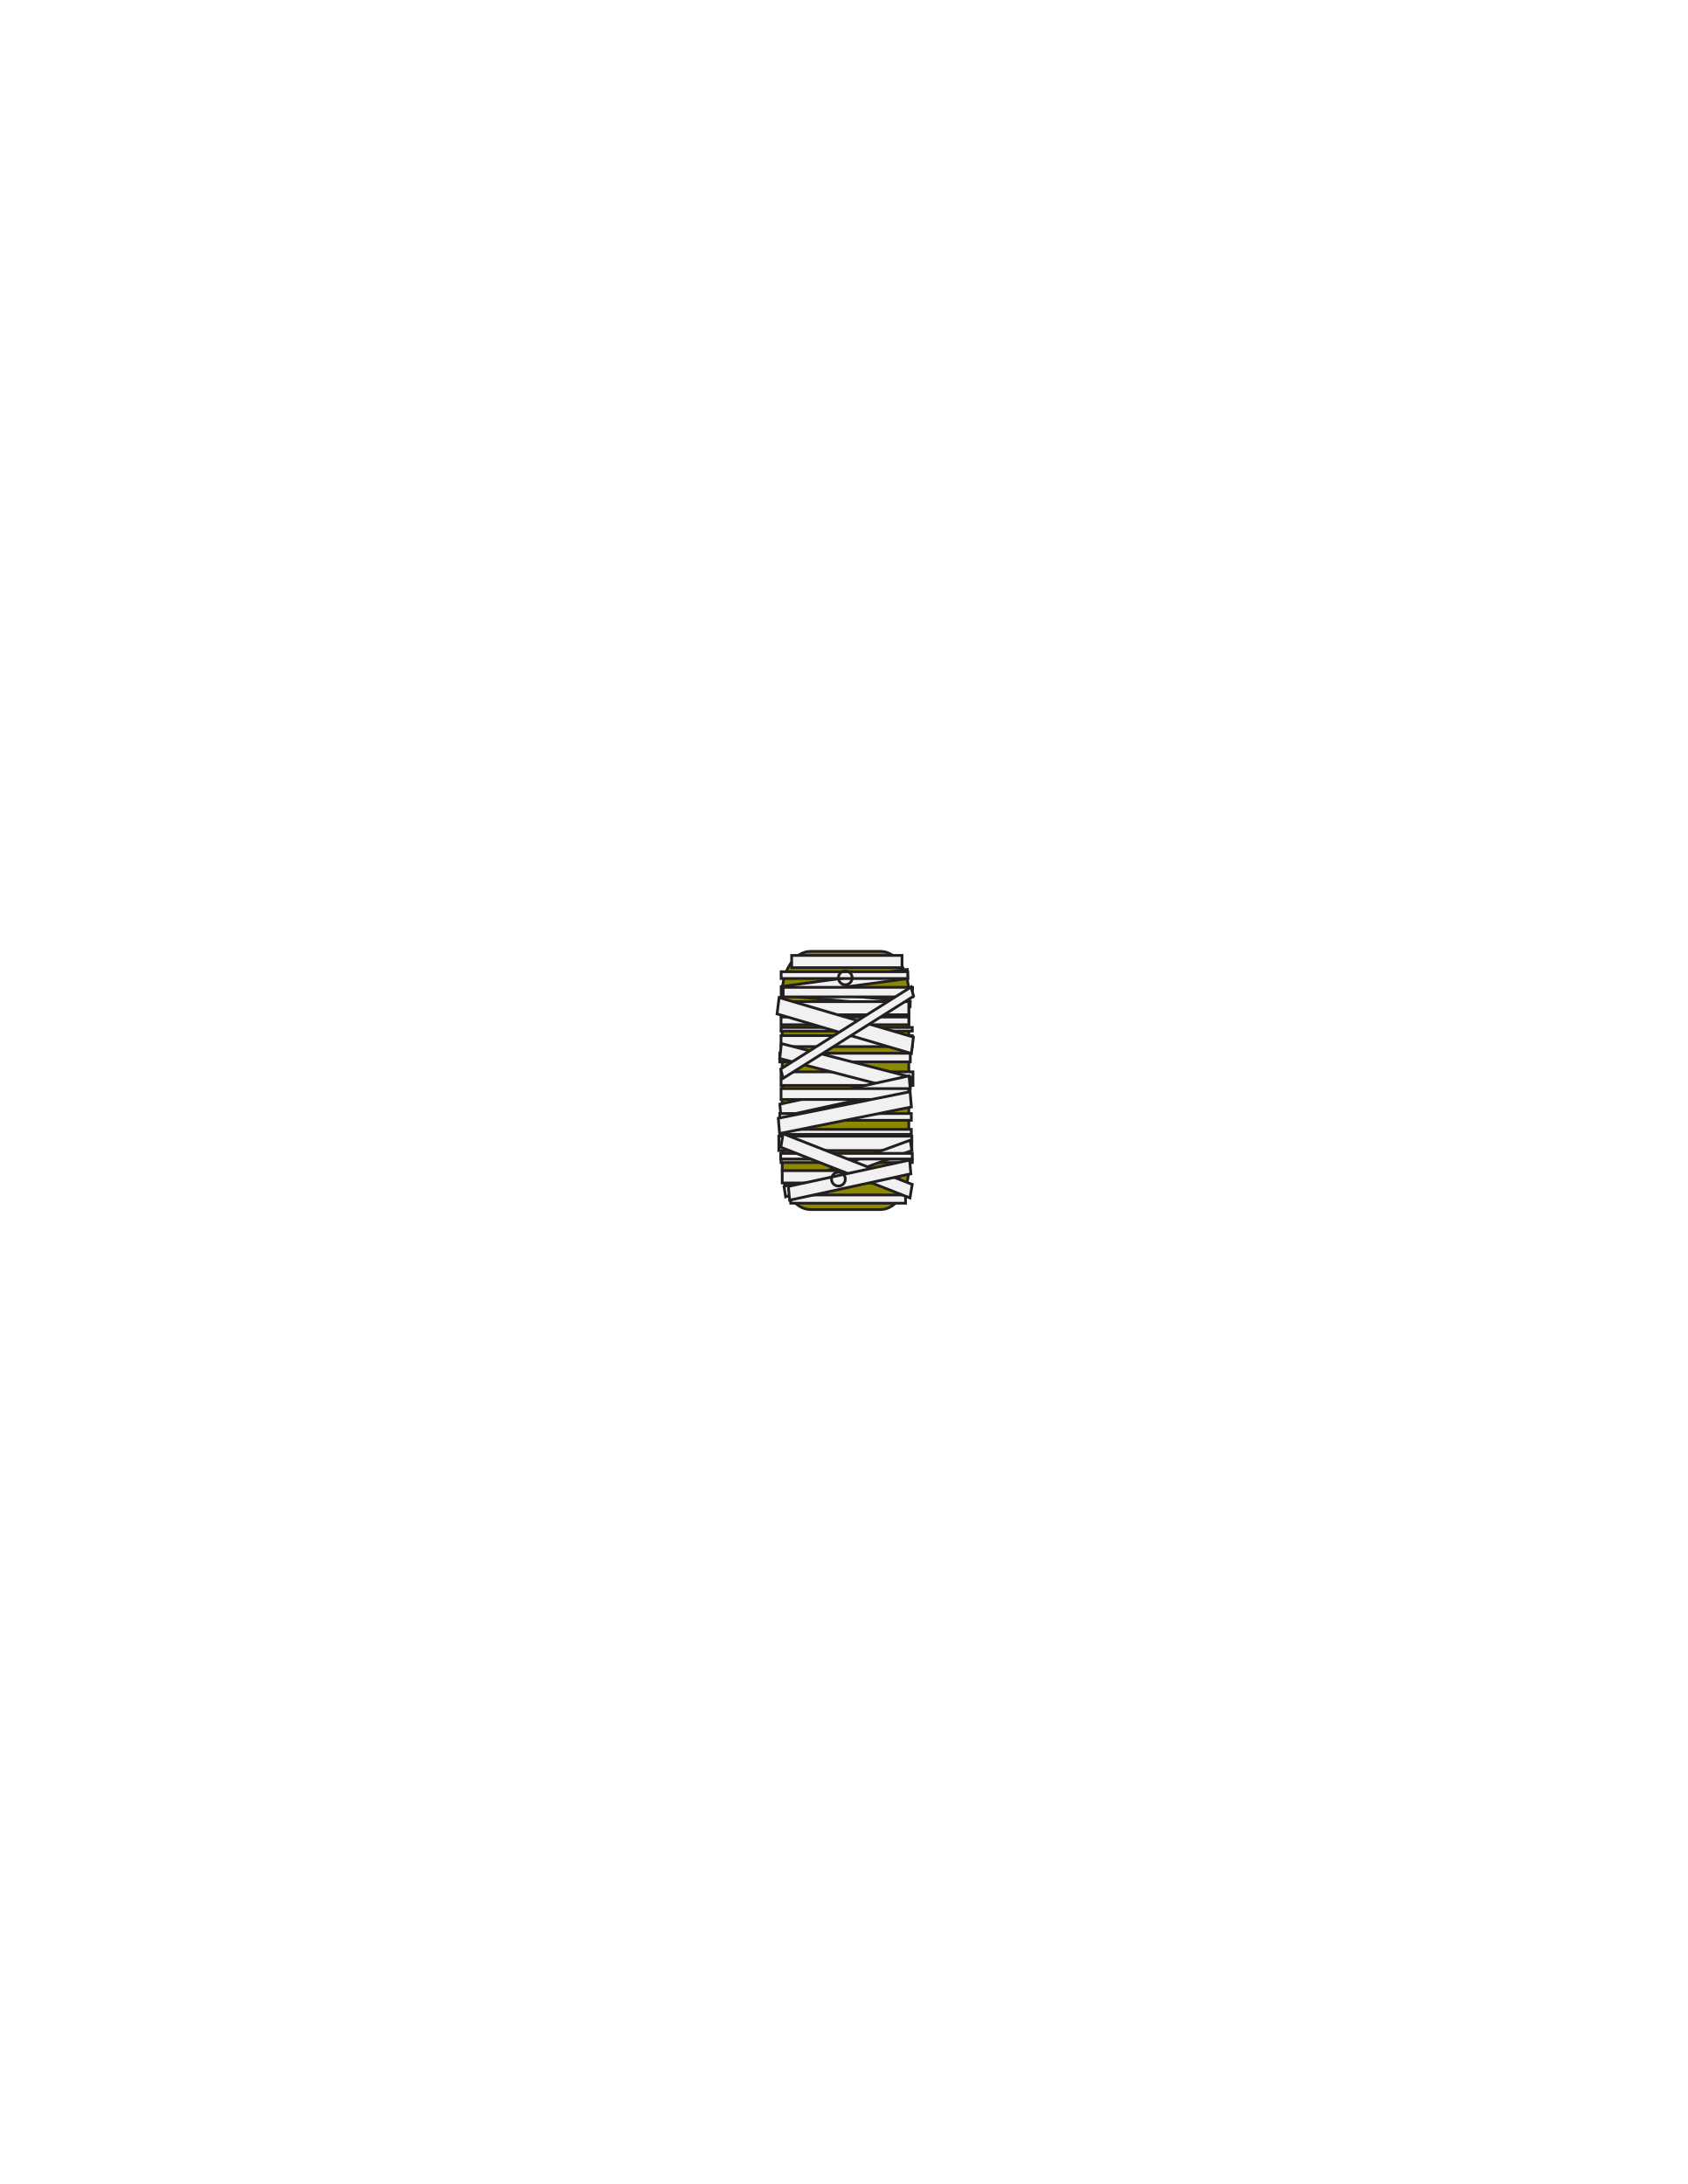
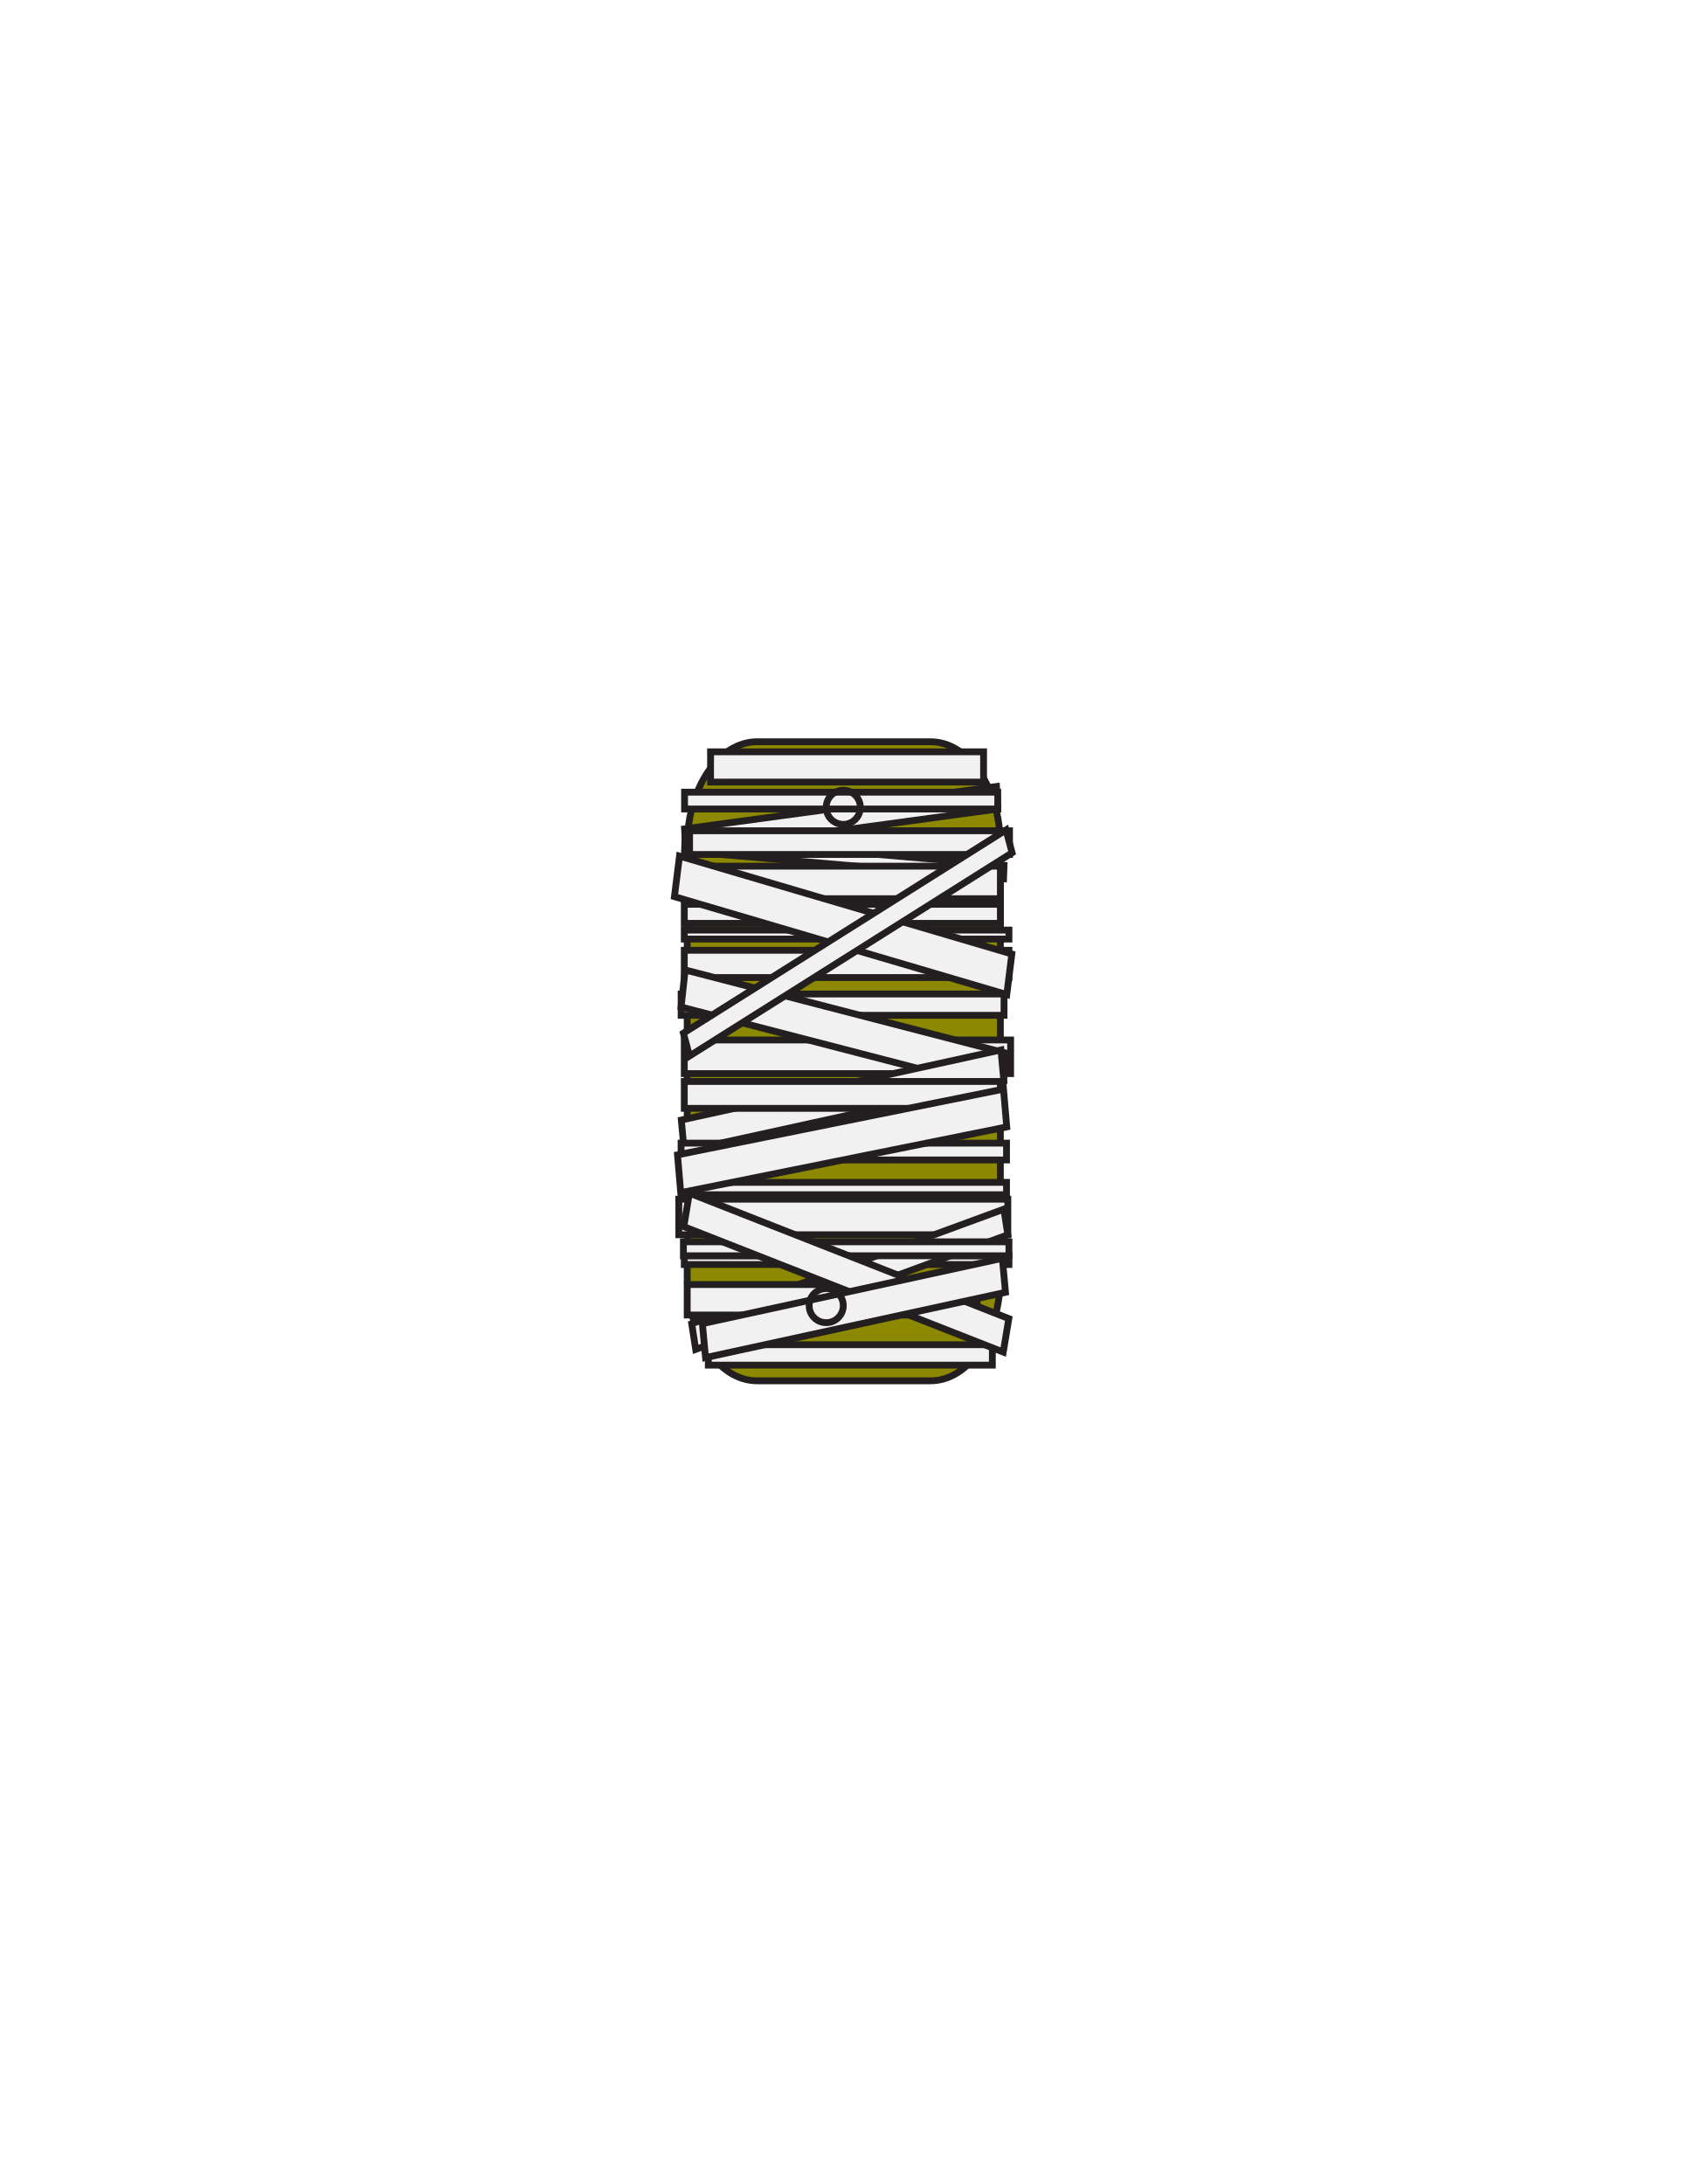
<svg xmlns="http://www.w3.org/2000/svg" version="1.1" id="Layer_1" x="0px" y="0px" width="612px" height="792px" viewBox="0 0 612 792" enable-background="new 0 0 612 792" xml:space="preserve">
-   <rect x="278.5" y="344.963" fill-opacity="0" fill="#231F20" width="57" height="103.121" />
-   <path id="SECONDARY_6_" fill="#8C8900" stroke="#231F20" stroke-miterlimit="10" d="M329.529,423.359  c0,8.431-4.59,15.266-10.252,15.266h-25.401c-5.661,0-10.251-6.835-10.251-15.266v-63.094c0-8.429,4.59-15.264,10.251-15.264h25.401  c5.662,0,10.252,6.835,10.252,15.264V423.359z" />
-   <rect id="PRIMARY_145_" x="287.049" y="346.473" fill="#F1F1F1" stroke="#231F20" stroke-miterlimit="10" width="40.018" height="4.435" />
-   <polygon id="PRIMARY_144_" fill="#F1F1F1" stroke="#231F20" stroke-miterlimit="10" points="329.145,354.851 283.428,361.067   283.237,357.765 328.953,351.548 " />
-   <polygon id="PRIMARY_143_" fill="#F1F1F1" stroke="#231F20" stroke-miterlimit="10" points="329.992,365.079 283.238,361.053   283.311,359.076 330.064,363.103 " />
-   <rect id="PRIMARY_142_" x="283.197" y="368.813" fill="#F1F1F1" stroke="#231F20" stroke-miterlimit="10" width="46.333" height="2.793" />
-   <rect id="PRIMARY_141_" x="283.237" y="352.387" fill="#F1F1F1" stroke="#231F20" stroke-miterlimit="10" width="45.907" height="2.464" />
-   <rect id="PRIMARY_140_" x="283.975" y="358.042" fill="#F1F1F1" stroke="#231F20" stroke-miterlimit="10" width="46.893" height="3.472" />
-   <rect id="PRIMARY_139_" x="283.197" y="363.228" fill="#F1F1F1" stroke="#231F20" stroke-miterlimit="10" width="46.333" height="4.764" />
-   <rect id="PRIMARY_138_" x="283.197" y="372.591" fill="#F1F1F1" stroke="#231F20" stroke-miterlimit="10" width="47.588" height="1.314" />
-   <rect id="PRIMARY_137_" x="282.734" y="381.955" fill="#F1F1F1" stroke="#231F20" stroke-miterlimit="10" width="47.331" height="3.121" />
-   <rect id="PRIMARY_136_" x="283.197" y="375.549" fill="#F1F1F1" stroke="#231F20" stroke-miterlimit="10" width="47.588" height="3.995" />
-   <rect id="PRIMARY_135_" x="283.197" y="388.689" fill="#F1F1F1" stroke="#231F20" stroke-miterlimit="10" width="47.833" height="4.928" />
-   <polygon id="PRIMARY_134_" fill="#F1F1F1" stroke="#231F20" stroke-miterlimit="10" points="329.834,396.068 282.727,383.862   283.324,378.43 330.43,390.638 " />
-   <polygon id="PRIMARY_133_" fill="#F1F1F1" stroke="#231F20" stroke-miterlimit="10" points="330.039,394.704 283.183,404.972   282.76,400.417 329.615,390.151 " />
-   <rect id="PRIMARY_132_" x="283.197" y="394.768" fill="#F1F1F1" stroke="#231F20" stroke-miterlimit="10" width="46.333" height="3.942" />
-   <rect id="PRIMARY_131_" x="282.727" y="403.804" fill="#F1F1F1" stroke="#231F20" stroke-miterlimit="10" width="47.703" height="2.464" />
-   <rect id="PRIMARY_130_" x="283.197" y="409.553" fill="#F1F1F1" stroke="#231F20" stroke-miterlimit="10" width="47.233" height="1.807" />
-   <polygon id="PRIMARY_129_" fill="#F1F1F1" stroke="#231F20" stroke-miterlimit="10" points="282.675,411.059 330.463,401.428   329.988,395.891 282.202,405.521 " />
-   <polygon id="PRIMARY_128_" fill="#F1F1F1" stroke="#231F20" stroke-miterlimit="10" points="330.467,382.034 281.752,367.692   282.495,361.75 331.209,376.093 " />
-   <polygon id="PRIMARY_127_" fill="#F1F1F1" stroke="#231F20" stroke-miterlimit="10" points="331.248,361.265 283.963,391.037   283.069,387.691 330.354,357.92 " />
-   <rect id="PRIMARY_126_" x="282.394" y="412.018" fill="#F1F1F1" stroke="#231F20" stroke-miterlimit="10" width="48.227" height="5.208" />
-   <rect id="PRIMARY_125_" x="283.197" y="420.305" fill="#F1F1F1" stroke="#231F20" stroke-miterlimit="10" width="47.588" height="1.28" />
-   <rect id="PRIMARY_124_" x="286.718" y="433.338" fill="#F1F1F1" stroke="#231F20" stroke-miterlimit="10" width="41.635" height="2.99" />
-   <polygon id="PRIMARY_123_" fill="#F1F1F1" stroke="#231F20" stroke-miterlimit="10" points="330.621,417.226 284.868,434.018   284.284,430.268 330.037,413.475 " />
-   <rect id="PRIMARY_122_" x="283.625" y="424.521" fill="#F1F1F1" stroke="#231F20" stroke-miterlimit="10" width="42.48" height="4.466" />
-   <rect id="PRIMARY_121_" x="283.069" y="418.259" fill="#F1F1F1" stroke="#231F20" stroke-miterlimit="10" width="47.716" height="2.046" />
-   <polygon id="PRIMARY_120_" fill="#F1F1F1" stroke="#231F20" stroke-miterlimit="10" points="329.951,434.417 283.126,416.036   283.943,411.131 330.768,429.512 " />
-   <polygon id="PRIMARY_119_" fill="#F1F1F1" stroke="#231F20" stroke-miterlimit="10" points="329.818,420.68 285.851,430.245   286.311,435.227 330.279,425.66 " />
-   <circle fill="none" stroke="#231F20" stroke-miterlimit="10" cx="306.5" cy="354.606" r="2.5" />
-   <circle fill="none" stroke="#231F20" stroke-miterlimit="10" cx="304" cy="427.606" r="2.5" />
+   <rect x="236.5" y="268.897" fill="#231F20" fill-opacity="0" width="141" height="255.252" />
+   <path id="SECONDARY_6_" fill="#8C8900" stroke="#231F20" stroke-width="2.474" stroke-miterlimit="10" d="M362.73,462.949  c0,20.868-11.354,37.786-25.36,37.786h-62.835c-14.004,0-25.357-16.918-25.357-37.786V306.774c0-20.864,11.354-37.783,25.357-37.783  h62.835c14.007,0,25.36,16.918,25.36,37.783V462.949z" />
+   <rect id="PRIMARY_145_" x="257.647" y="272.636" fill="#F1F1F1" stroke="#231F20" stroke-width="2.474" stroke-miterlimit="10" width="98.994" height="10.978" />
+   <polygon id="PRIMARY_144_" fill="#F1F1F1" stroke="#231F20" stroke-width="2.474" stroke-miterlimit="10" points="361.778,293.374   248.691,308.759 248.217,300.586 361.305,285.197 " />
+   <polygon id="PRIMARY_143_" fill="#F1F1F1" stroke="#231F20" stroke-width="2.474" stroke-miterlimit="10" points="363.875,318.69   248.22,308.726 248.401,303.832 364.055,313.799 " />
+   <rect id="PRIMARY_142_" x="248.118" y="327.933" fill="#F1F1F1" stroke="#231F20" stroke-width="2.474" stroke-miterlimit="10" width="114.614" height="6.914" />
+   <rect id="PRIMARY_141_" x="248.217" y="287.275" fill="#F1F1F1" stroke="#231F20" stroke-width="2.474" stroke-miterlimit="10" width="113.559" height="6.099" />
+   <rect id="PRIMARY_140_" x="250.043" y="301.272" fill="#F1F1F1" stroke="#231F20" stroke-width="2.474" stroke-miterlimit="10" width="115.999" height="8.594" />
+   <rect id="PRIMARY_139_" x="248.118" y="314.108" fill="#F1F1F1" stroke="#231F20" stroke-width="2.474" stroke-miterlimit="10" width="114.614" height="11.793" />
+   <rect id="PRIMARY_138_" x="248.118" y="337.284" fill="#F1F1F1" stroke="#231F20" stroke-width="2.474" stroke-miterlimit="10" width="117.719" height="3.252" />
+   <rect id="PRIMARY_137_" x="246.973" y="360.463" fill="#F1F1F1" stroke="#231F20" stroke-width="2.474" stroke-miterlimit="10" width="117.083" height="7.726" />
+   <rect id="PRIMARY_136_" x="248.118" y="344.606" fill="#F1F1F1" stroke="#231F20" stroke-width="2.474" stroke-miterlimit="10" width="117.719" height="9.889" />
+   <rect id="PRIMARY_135_" x="248.118" y="377.131" fill="#F1F1F1" stroke="#231F20" stroke-width="2.474" stroke-miterlimit="10" width="118.325" height="12.199" />
+   <polygon id="PRIMARY_134_" fill="#F1F1F1" stroke="#231F20" stroke-width="2.474" stroke-miterlimit="10" points="363.484,395.397   246.957,365.183 248.434,351.738 364.958,381.956 " />
+   <polygon id="PRIMARY_133_" fill="#F1F1F1" stroke="#231F20" stroke-width="2.474" stroke-miterlimit="10" points="363.991,392.02   248.084,417.435 247.037,406.161 362.943,380.75 " />
+   <rect id="PRIMARY_132_" x="248.118" y="392.178" fill="#F1F1F1" stroke="#231F20" stroke-width="2.474" stroke-miterlimit="10" width="114.614" height="9.757" />
+   <rect id="PRIMARY_131_" x="246.957" y="414.544" fill="#F1F1F1" stroke="#231F20" stroke-width="2.474" stroke-miterlimit="10" width="118.001" height="6.099" />
+   <rect id="PRIMARY_130_" x="248.118" y="428.774" fill="#F1F1F1" stroke="#231F20" stroke-width="2.474" stroke-miterlimit="10" width="116.84" height="4.475" />
+   <polygon id="PRIMARY_129_" fill="#F1F1F1" stroke="#231F20" stroke-width="2.474" stroke-miterlimit="10" points="246.827,432.502   365.04,408.663 363.865,394.958 245.658,418.796 " />
+   <polygon id="PRIMARY_128_" fill="#F1F1F1" stroke="#231F20" stroke-width="2.474" stroke-miterlimit="10" points="365.05,360.659   244.544,325.158 246.383,310.45 366.886,345.952 " />
+   <polygon id="PRIMARY_127_" fill="#F1F1F1" stroke="#231F20" stroke-width="2.474" stroke-miterlimit="10" points="366.982,309.25   250.014,382.943 247.802,374.661 364.77,300.97 " />
+   <rect id="PRIMARY_126_" x="246.133" y="434.875" fill="#F1F1F1" stroke="#231F20" stroke-width="2.474" stroke-miterlimit="10" width="119.299" height="12.892" />
+   <rect id="PRIMARY_125_" x="248.118" y="455.389" fill="#F1F1F1" stroke="#231F20" stroke-width="2.474" stroke-miterlimit="10" width="117.719" height="3.169" />
+   <rect id="PRIMARY_124_" x="256.828" y="487.648" fill="#F1F1F1" stroke="#231F20" stroke-width="2.474" stroke-miterlimit="10" width="102.991" height="7.402" />
+   <polygon id="PRIMARY_123_" fill="#F1F1F1" stroke="#231F20" stroke-width="2.474" stroke-miterlimit="10" points="365.432,447.767   252.253,489.331 250.808,480.049 363.986,438.482 " />
+   <rect id="PRIMARY_122_" x="249.178" y="465.826" fill="#F1F1F1" stroke="#231F20" stroke-width="2.474" stroke-miterlimit="10" width="105.083" height="11.054" />
+   <rect id="PRIMARY_121_" x="247.802" y="450.324" fill="#F1F1F1" stroke="#231F20" stroke-width="2.474" stroke-miterlimit="10" width="118.035" height="5.064" />
+   <polygon id="PRIMARY_120_" fill="#F1F1F1" stroke="#231F20" stroke-width="2.474" stroke-miterlimit="10" points="363.773,490.32   247.943,444.822 249.964,432.681 365.793,478.178 " />
+   <polygon id="PRIMARY_119_" fill="#F1F1F1" stroke="#231F20" stroke-width="2.474" stroke-miterlimit="10" points="363.445,456.316   254.684,479.993 255.822,492.324 364.586,468.645 " />
+   <circle fill="none" stroke="#231F20" stroke-width="2.474" stroke-miterlimit="10" cx="305.763" cy="292.767" r="6.188" />
+   <circle fill="none" stroke="#231F20" stroke-width="2.474" stroke-miterlimit="10" cx="299.579" cy="473.462" r="6.188" />
</svg>
